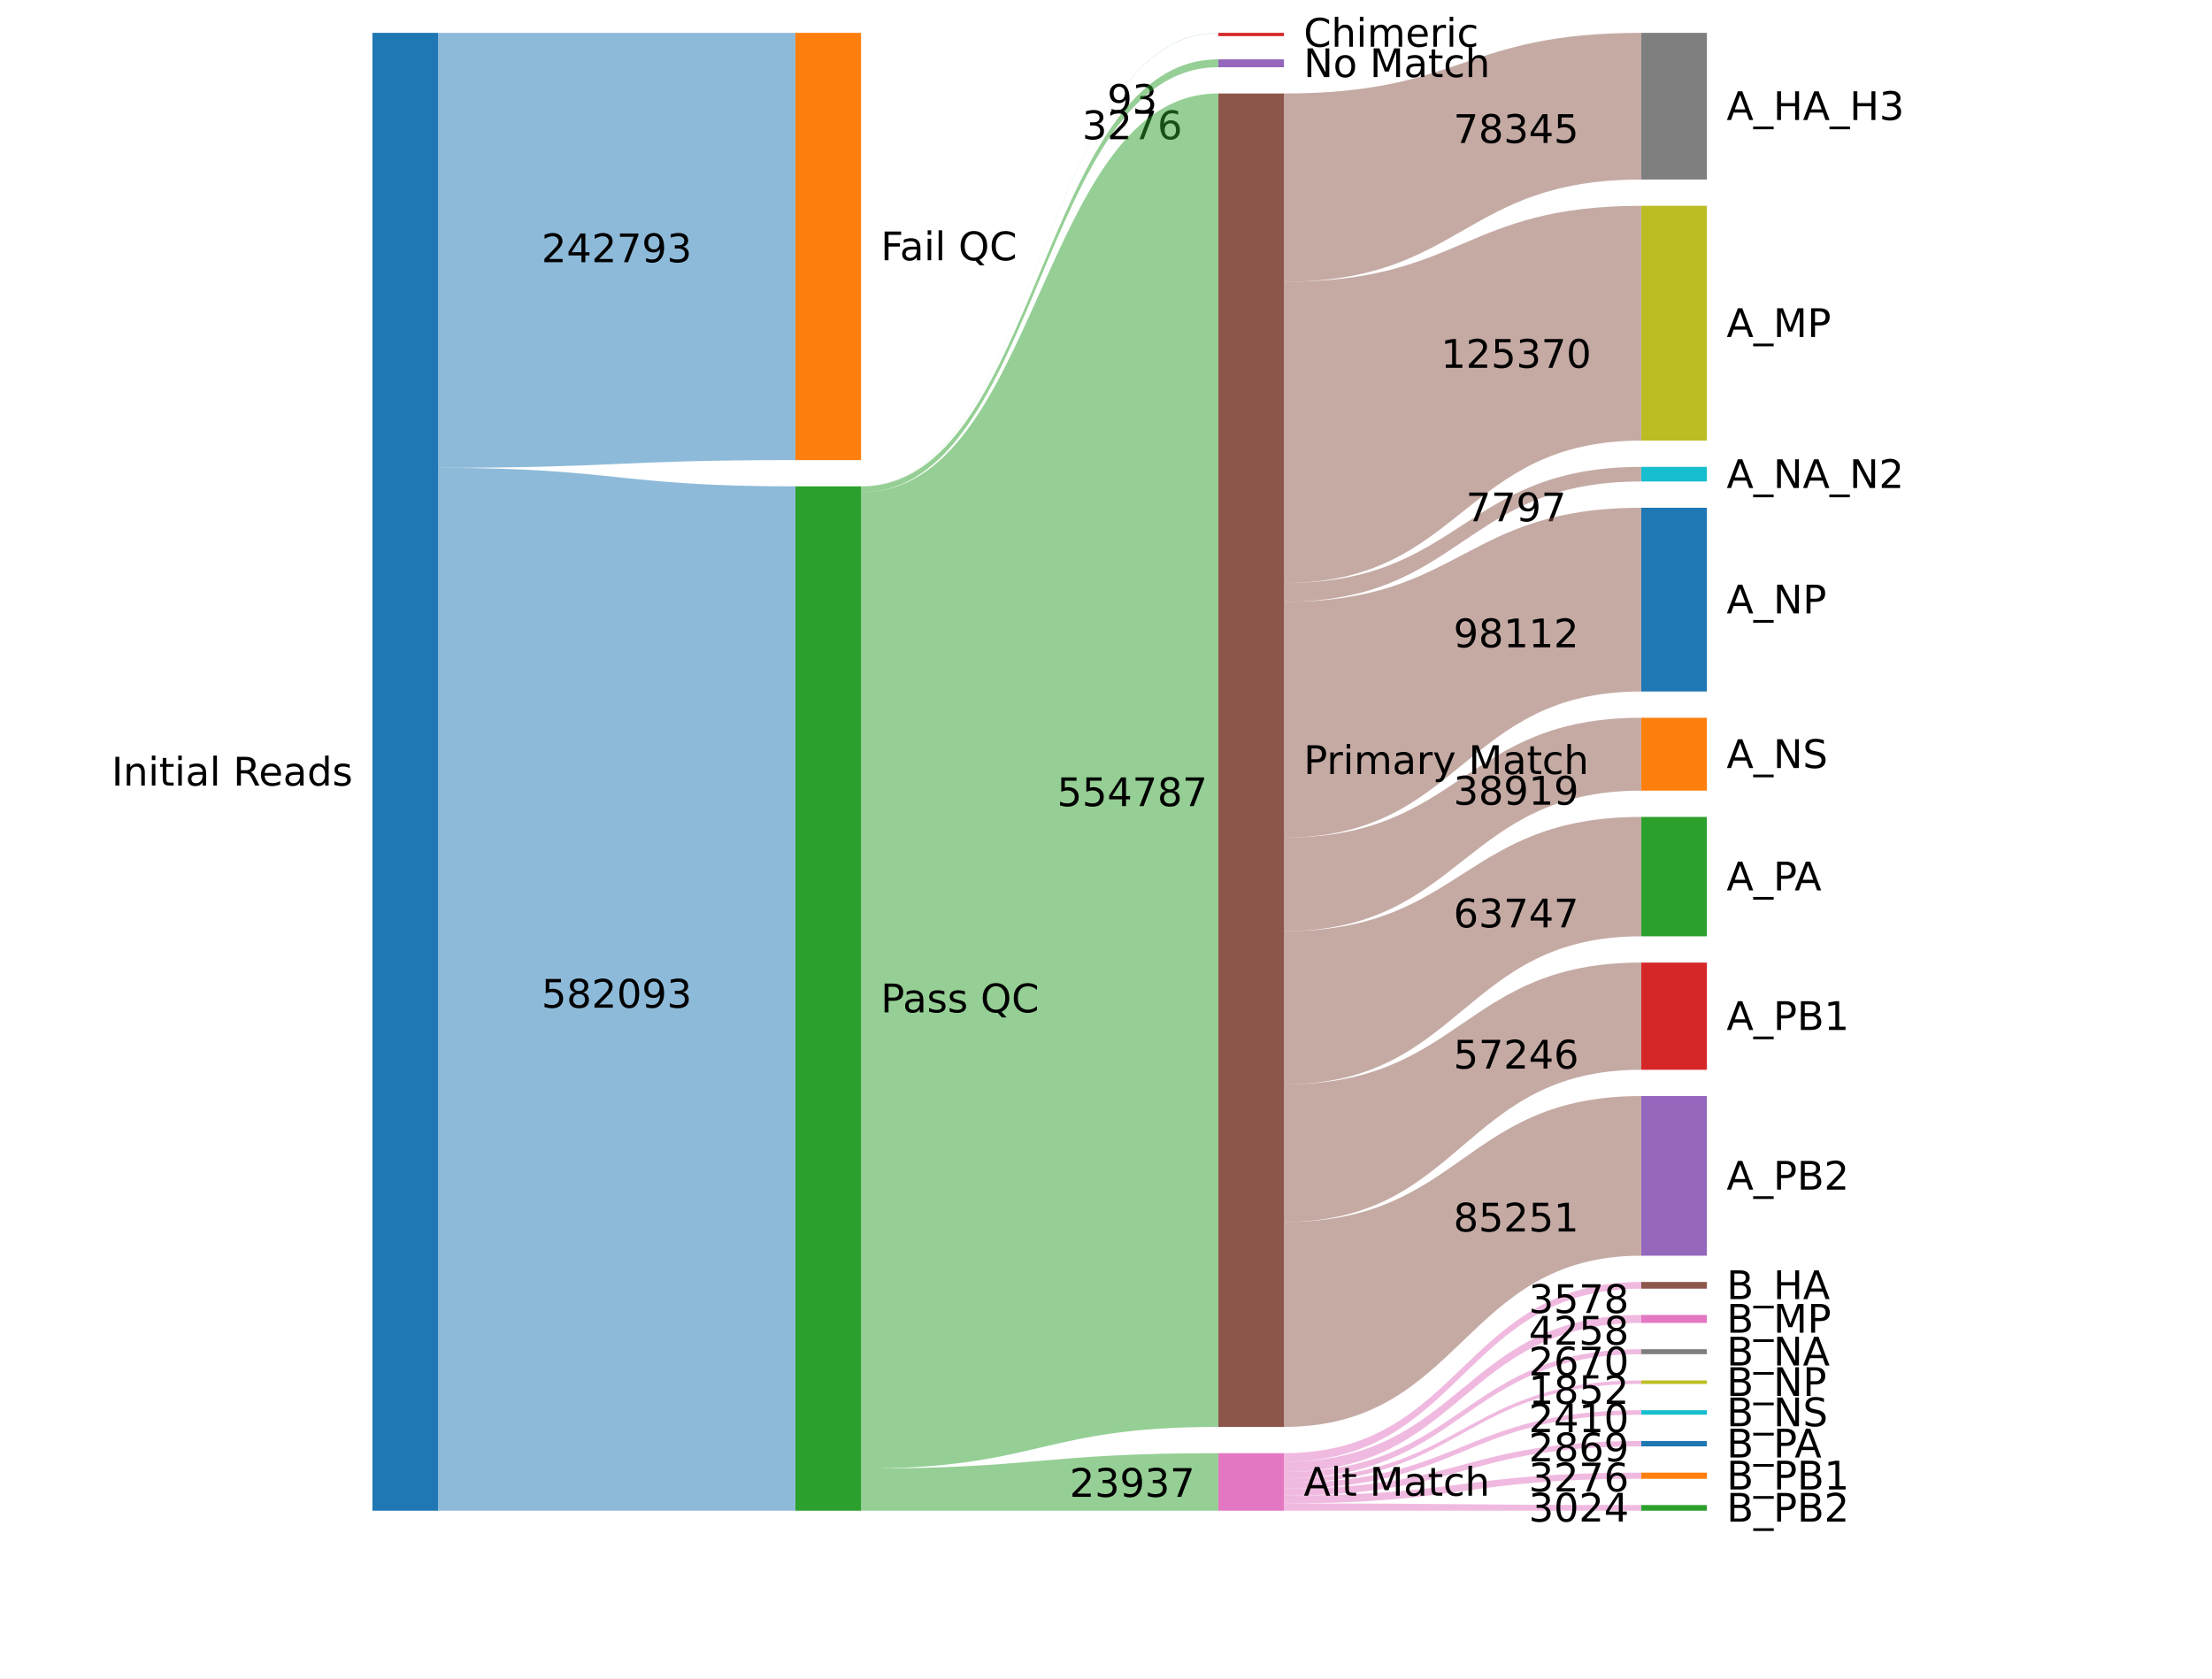
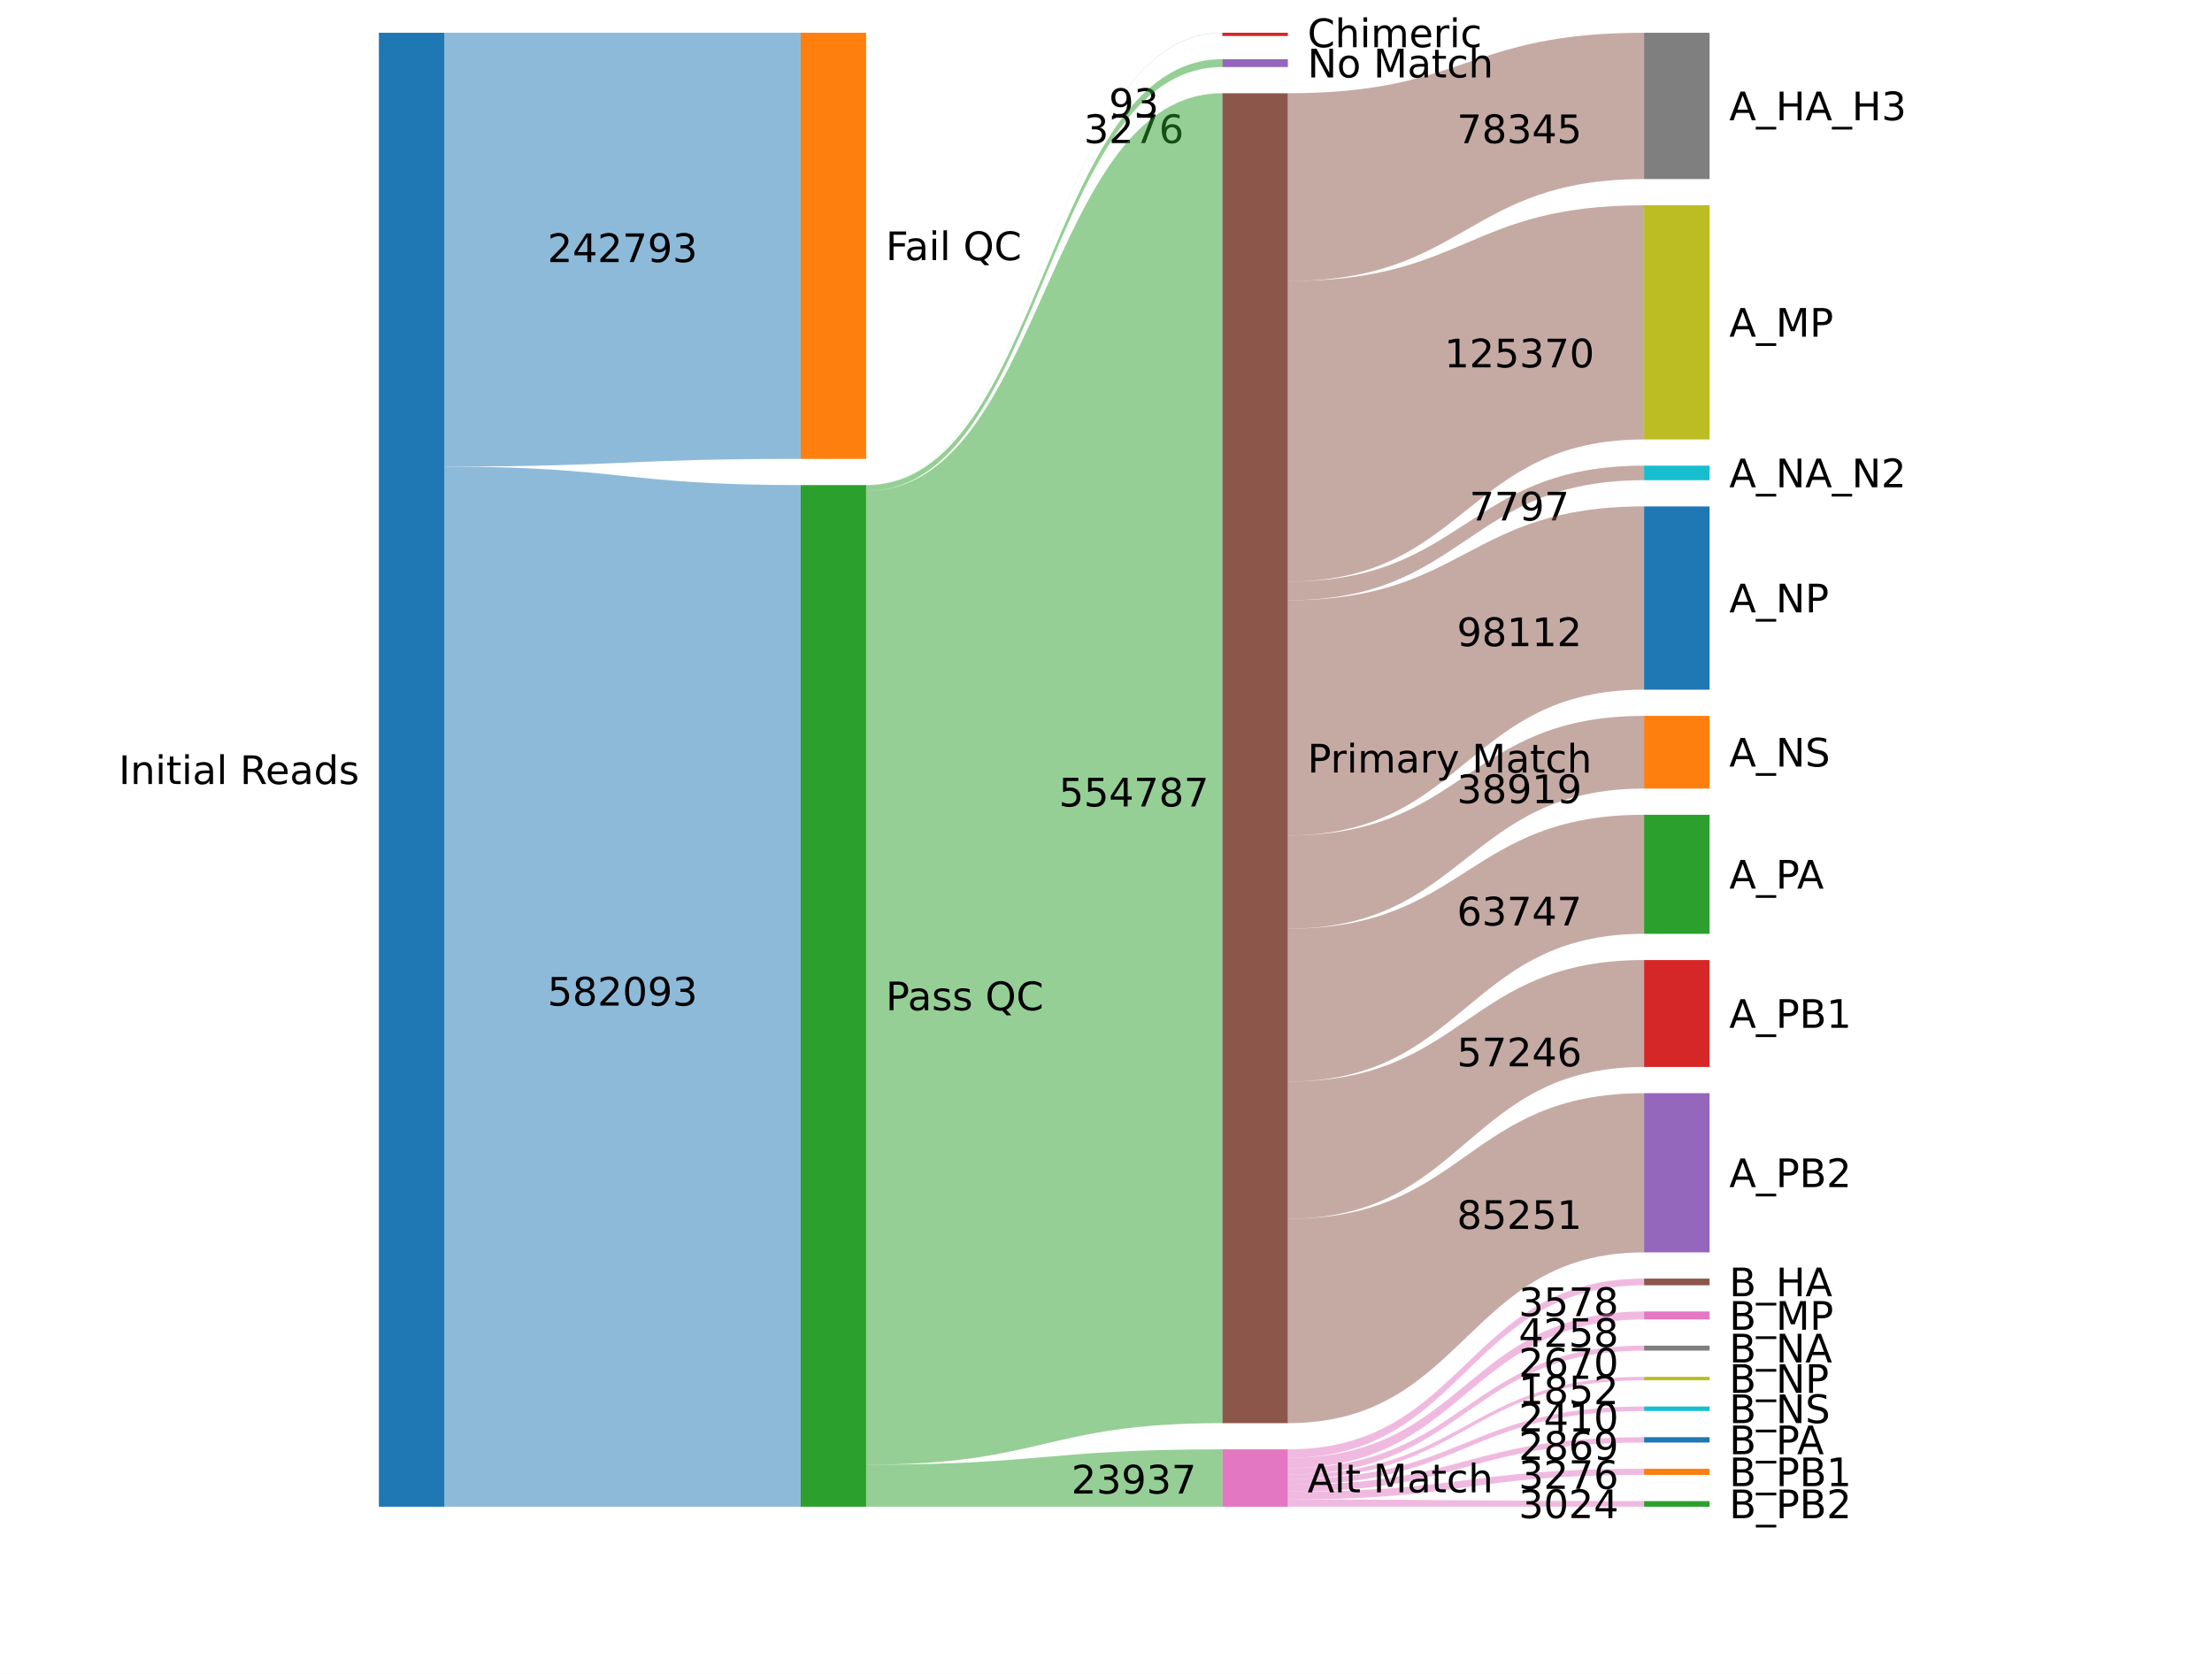
- <svg xmlns="http://www.w3.org/2000/svg" width="673.4" height="511" font-family="DejaVu Sans, Liberation Sans, Arial, sans-serif" fill="black">
+ <svg xmlns="http://www.w3.org/2000/svg" width="675.3" height="511" font-family="DejaVu Sans, Verdana, Liberation Sans, Arial, sans-serif" fill="black">
  <rect width="100%" height="100%" fill="white" />
-   <rect x="113.38" y="10" width="20" height="450" fill="#1f77b4" />
-   <rect x="242.13" y="10" width="20" height="130.1" fill="#ff7f0e" />
-   <rect x="242.13" y="148.1" width="20" height="311.9" fill="#2ca02c" />
-   <rect x="370.88" y="10" width="20" height="1" fill="#d62728" />
-   <rect x="370.88" y="18.07" width="20" height="2.4" fill="#9467bd" />
-   <rect x="370.88" y="28.47" width="20" height="406.02" fill="#8c564b" />
-   <rect x="370.88" y="442.48" width="20" height="17.52" fill="#e377c2" />
-   <rect x="499.63" y="10" width="20" height="44.67" fill="#7f7f7f" />
-   <rect x="499.63" y="62.67" width="20" height="71.49" fill="#bcbd22" />
-   <rect x="499.63" y="142.16" width="20" height="4.45" fill="#17becf" />
-   <rect x="499.63" y="154.61" width="20" height="55.95" fill="#1f77b4" />
-   <rect x="499.63" y="218.55" width="20" height="22.19" fill="#ff7f0e" />
-   <rect x="499.63" y="248.75" width="20" height="36.35" fill="#2ca02c" />
-   <rect x="499.63" y="293.1" width="20" height="32.64" fill="#d62728" />
-   <rect x="499.63" y="333.74" width="20" height="48.61" fill="#9467bd" />
-   <rect x="499.63" y="390.35" width="20" height="2.04" fill="#8c564b" />
-   <rect x="499.63" y="400.39" width="20" height="2.43" fill="#e377c2" />
-   <rect x="499.63" y="410.82" width="20" height="1.52" fill="#7f7f7f" />
-   <rect x="499.63" y="420.34" width="20" height="1.06" fill="#bcbd22" />
-   <rect x="499.63" y="429.4" width="20" height="1.37" fill="#17becf" />
-   <rect x="499.63" y="438.77" width="20" height="1.64" fill="#1f77b4" />
-   <rect x="499.63" y="448.41" width="20" height="1.87" fill="#ff7f0e" />
-   <rect x="499.63" y="458.28" width="20" height="1.72" fill="#2ca02c" />
-   <path d="M 133.375 10 C 187.75 10 187.75 10 242.125 10 L 242.125 140.096 C 187.75 140.096 187.75 142.451 133.375 142.451 Z" stroke="none" stroke-width="0" fill="#1f77b4" fill-opacity="0.5" />
-   <text x="187.75" y="79.84" font-size="12" text-anchor="middle">242793</text>
-   <path d="M 133.375 142.451 C 187.75 142.451 187.75 148.096 242.125 148.096 L 242.125 460 C 187.75 460 187.75 460 133.375 460 Z" stroke="none" stroke-width="0" fill="#1f77b4" fill-opacity="0.5" />
-   <text x="187.75" y="306.84" font-size="12" text-anchor="middle">582093</text>
-   <path d="M 262.125 148.096 C 316.5 148.096 316.5 10 370.875 10 L 370.875 10.068 C 316.5 10.068 316.5 148.146 262.125 148.146 Z" stroke="none" stroke-width="0" fill="#2ca02c" fill-opacity="0.5" />
-   <text x="344.7" y="34.38" font-size="12" text-anchor="middle">93</text>
-   <path d="M 262.125 148.146 C 316.5 148.146 316.5 18.068 370.875 18.068 L 370.875 20.466 C 316.5 20.466 316.5 149.901 262.125 149.901 Z" stroke="none" stroke-width="0" fill="#2ca02c" fill-opacity="0.5" />
-   <text x="344.7" y="42.4" font-size="12" text-anchor="middle">3276</text>
-   <path d="M 262.125 149.901 C 316.5 149.901 316.5 28.466 370.875 28.466 L 370.875 434.482 C 316.5 434.482 316.5 447.174 262.125 447.174 Z" stroke="none" stroke-width="0" fill="#2ca02c" fill-opacity="0.5" />
-   <text x="344.7" y="245.46" font-size="12" text-anchor="middle">554787</text>
-   <path d="M 262.125 447.174 C 316.5 447.174 316.5 442.482 370.875 442.482 L 370.875 460 C 316.5 460 316.5 460 262.125 460 Z" stroke="none" stroke-width="0" fill="#2ca02c" fill-opacity="0.5" />
-   <text x="344.7" y="455.78" font-size="12" text-anchor="middle">23937</text>
-   <path d="M 390.875 28.466 C 445.25 28.466 445.25 10 499.625 10 L 499.625 54.674 C 445.25 54.674 445.25 85.802 390.875 85.802 Z" stroke="none" stroke-width="0" fill="#8c564b" fill-opacity="0.5" />
-   <text x="461.56" y="43.52" font-size="12" text-anchor="middle">78345</text>
-   <path d="M 390.875 85.802 C 445.25 85.802 445.25 62.674 499.625 62.674 L 499.625 134.162 C 445.25 134.162 445.25 177.553 390.875 177.553 Z" stroke="none" stroke-width="0" fill="#8c564b" fill-opacity="0.5" />
-   <text x="461.56" y="111.99" font-size="12" text-anchor="middle">125370</text>
-   <path d="M 390.875 177.553 C 445.25 177.553 445.25 142.162 499.625 142.162 L 499.625 146.608 C 445.25 146.608 445.25 183.259 390.875 183.259 Z" stroke="none" stroke-width="0" fill="#8c564b" fill-opacity="0.5" />
-   <text x="461.56" y="158.73" font-size="12" text-anchor="middle">7797</text>
-   <path d="M 390.875 183.259 C 445.25 183.259 445.25 154.608 499.625 154.608 L 499.625 210.554 C 445.25 210.554 445.25 255.061 390.875 255.061 Z" stroke="none" stroke-width="0" fill="#8c564b" fill-opacity="0.5" />
-   <text x="461.56" y="197.09" font-size="12" text-anchor="middle">98112</text>
-   <path d="M 390.875 255.061 C 445.25 255.061 445.25 218.554 499.625 218.554 L 499.625 240.746 C 445.25 240.746 445.25 283.544 390.875 283.544 Z" stroke="none" stroke-width="0" fill="#8c564b" fill-opacity="0.5" />
-   <text x="461.56" y="245.02" font-size="12" text-anchor="middle">38919</text>
-   <path d="M 390.875 283.544 C 445.25 283.544 445.25 248.746 499.625 248.746 L 499.625 285.096 C 445.25 285.096 445.25 330.197 390.875 330.197 Z" stroke="none" stroke-width="0" fill="#8c564b" fill-opacity="0.5" />
-   <text x="461.56" y="282.38" font-size="12" text-anchor="middle">63747</text>
-   <path d="M 390.875 330.197 C 445.25 330.197 445.25 293.096 499.625 293.096 L 499.625 325.739 C 445.25 325.739 445.25 372.092 390.875 372.092 Z" stroke="none" stroke-width="0" fill="#8c564b" fill-opacity="0.5" />
-   <text x="461.56" y="325.37" font-size="12" text-anchor="middle">57246</text>
-   <path d="M 390.875 372.092 C 445.25 372.092 445.25 333.739 499.625 333.739 L 499.625 382.351 C 445.25 382.351 445.25 434.482 390.875 434.482 Z" stroke="none" stroke-width="0" fill="#8c564b" fill-opacity="0.5" />
-   <text x="461.56" y="374.99" font-size="12" text-anchor="middle">85251</text>
-   <path d="M 390.875 442.482 C 445.25 442.482 445.25 390.351 499.625 390.351 L 499.625 392.391 C 445.25 392.391 445.25 445.1 390.875 445.1 Z" stroke="none" stroke-width="0" fill="#e377c2" fill-opacity="0.5" />
-   <text x="480.65" y="399.8" font-size="12" text-anchor="middle">3578</text>
-   <path d="M 390.875 445.1 C 445.25 445.1 445.25 400.391 499.625 400.391 L 499.625 402.819 C 445.25 402.819 445.25 448.217 390.875 448.217 Z" stroke="none" stroke-width="0" fill="#e377c2" fill-opacity="0.5" />
-   <text x="480.65" y="409.44" font-size="12" text-anchor="middle">4258</text>
-   <path d="M 390.875 448.217 C 445.25 448.217 445.25 410.819 499.625 410.819 L 499.625 412.341 C 445.25 412.341 445.25 450.171 390.875 450.171 Z" stroke="none" stroke-width="0" fill="#e377c2" fill-opacity="0.5" />
-   <text x="480.65" y="418.82" font-size="12" text-anchor="middle">2670</text>
-   <path d="M 390.875 450.171 C 445.25 450.171 445.25 420.341 499.625 420.341 L 499.625 421.397 C 445.25 421.397 445.25 451.526 390.875 451.526 Z" stroke="none" stroke-width="0" fill="#e377c2" fill-opacity="0.5" />
-   <text x="480.65" y="427.49" font-size="12" text-anchor="middle">1852</text>
-   <path d="M 390.875 451.526 C 445.25 451.526 445.25 429.397 499.625 429.397 L 499.625 430.772 C 445.25 430.772 445.25 453.29 390.875 453.29 Z" stroke="none" stroke-width="0" fill="#e377c2" fill-opacity="0.5" />
-   <text x="480.65" y="436.09" font-size="12" text-anchor="middle">2410</text>
-   <path d="M 390.875 453.29 C 445.25 453.29 445.25 438.772 499.625 438.772 L 499.625 440.408 C 445.25 440.408 445.25 455.389 390.875 455.389 Z" stroke="none" stroke-width="0" fill="#e377c2" fill-opacity="0.5" />
-   <text x="480.65" y="444.98" font-size="12" text-anchor="middle">2869</text>
-   <path d="M 390.875 455.389 C 445.25 455.389 445.25 448.408 499.625 448.408 L 499.625 450.276 C 445.25 450.276 445.25 457.787 390.875 457.787 Z" stroke="none" stroke-width="0" fill="#e377c2" fill-opacity="0.5" />
-   <text x="480.65" y="454.13" font-size="12" text-anchor="middle">3276</text>
-   <path d="M 390.875 457.787 C 445.25 457.787 445.25 458.276 499.625 458.276 L 499.625 460 C 445.25 460 445.25 460 390.875 460 Z" stroke="none" stroke-width="0" fill="#e377c2" fill-opacity="0.5" />
-   <text x="480.65" y="463.32" font-size="12" text-anchor="middle">3024</text>
-   <text x="107.38" y="239.2" font-size="12" text-anchor="end">Initial Reads</text>
-   <text x="268.13" y="79.25" font-size="12" text-anchor="start">Fail QC</text>
-   <text x="268.13" y="308.25" font-size="12" text-anchor="start">Pass QC</text>
-   <text x="396.88" y="14.23" font-size="12" text-anchor="start">Chimeric</text>
-   <text x="396.88" y="23.47" font-size="12" text-anchor="start">No Match</text>
-   <text x="396.88" y="235.67" font-size="12" text-anchor="start">Primary Match</text>
-   <text x="396.88" y="455.44" font-size="12" text-anchor="start">Alt Match</text>
-   <text x="525.63" y="36.54" font-size="12" text-anchor="start">A_HA_H3</text>
-   <text x="525.63" y="102.62" font-size="12" text-anchor="start">A_MP</text>
-   <text x="525.63" y="148.59" font-size="12" text-anchor="start">A_NA_N2</text>
-   <text x="525.63" y="186.78" font-size="12" text-anchor="start">A_NP</text>
-   <text x="525.63" y="233.85" font-size="12" text-anchor="start">A_NS</text>
-   <text x="525.63" y="271.12" font-size="12" text-anchor="start">A_PA</text>
-   <text x="525.63" y="313.62" font-size="12" text-anchor="start">A_PB1</text>
-   <text x="525.63" y="362.24" font-size="12" text-anchor="start">A_PB2</text>
-   <text x="525.63" y="395.57" font-size="12" text-anchor="start">B_HA</text>
-   <text x="525.63" y="405.8" font-size="12" text-anchor="start">B_MP</text>
-   <text x="525.63" y="415.78" font-size="12" text-anchor="start">B_NA</text>
-   <text x="525.63" y="425.07" font-size="12" text-anchor="start">B_NP</text>
-   <text x="525.63" y="434.28" font-size="12" text-anchor="start">B_NS</text>
-   <text x="525.63" y="443.79" font-size="12" text-anchor="start">B_PA</text>
-   <text x="525.63" y="453.54" font-size="12" text-anchor="start">B_PB1</text>
-   <text x="525.63" y="463.34" font-size="12" text-anchor="start">B_PB2</text>
+   <rect x="115.67" y="10" width="20" height="450" fill="#1f77b4" />
+   <rect x="244.42" y="10" width="20" height="130.1" fill="#ff7f0e" />
+   <rect x="244.42" y="148.1" width="20" height="311.9" fill="#2ca02c" />
+   <rect x="373.17" y="10" width="20" height="1" fill="#d62728" />
+   <rect x="373.17" y="18.07" width="20" height="2.4" fill="#9467bd" />
+   <rect x="373.17" y="28.47" width="20" height="406.02" fill="#8c564b" />
+   <rect x="373.17" y="442.48" width="20" height="17.52" fill="#e377c2" />
+   <rect x="501.92" y="10" width="20" height="44.67" fill="#7f7f7f" />
+   <rect x="501.92" y="62.67" width="20" height="71.49" fill="#bcbd22" />
+   <rect x="501.92" y="142.16" width="20" height="4.45" fill="#17becf" />
+   <rect x="501.92" y="154.61" width="20" height="55.95" fill="#1f77b4" />
+   <rect x="501.92" y="218.55" width="20" height="22.19" fill="#ff7f0e" />
+   <rect x="501.92" y="248.75" width="20" height="36.35" fill="#2ca02c" />
+   <rect x="501.92" y="293.1" width="20" height="32.64" fill="#d62728" />
+   <rect x="501.92" y="333.74" width="20" height="48.61" fill="#9467bd" />
+   <rect x="501.92" y="390.35" width="20" height="2.04" fill="#8c564b" />
+   <rect x="501.92" y="400.39" width="20" height="2.43" fill="#e377c2" />
+   <rect x="501.92" y="410.82" width="20" height="1.52" fill="#7f7f7f" />
+   <rect x="501.92" y="420.34" width="20" height="1.06" fill="#bcbd22" />
+   <rect x="501.92" y="429.4" width="20" height="1.37" fill="#17becf" />
+   <rect x="501.92" y="438.77" width="20" height="1.64" fill="#1f77b4" />
+   <rect x="501.92" y="448.41" width="20" height="1.87" fill="#ff7f0e" />
+   <rect x="501.92" y="458.28" width="20" height="1.72" fill="#2ca02c" />
+   <path d="M 135.672 10 C 190.047 10 190.047 10 244.422 10 L 244.422 140.096 C 190.047 140.096 190.047 142.451 135.672 142.451 Z" stroke="none" stroke-width="0" fill="#1f77b4" fill-opacity="0.5" />
+   <text x="190.05" y="80.01" font-size="12" text-anchor="middle">242793</text>
+   <path d="M 135.672 142.451 C 190.047 142.451 190.047 148.096 244.422 148.096 L 244.422 460 C 190.047 460 190.047 460 135.672 460 Z" stroke="none" stroke-width="0" fill="#1f77b4" fill-opacity="0.5" />
+   <text x="190.05" y="307.01" font-size="12" text-anchor="middle">582093</text>
+   <path d="M 264.422 148.096 C 318.797 148.096 318.797 10 373.172 10 L 373.172 10.068 C 318.797 10.068 318.797 148.146 264.422 148.146 Z" stroke="none" stroke-width="0" fill="#2ca02c" fill-opacity="0.5" />
+   <text x="346.16" y="35.73" font-size="12" text-anchor="middle">93</text>
+   <path d="M 264.422 148.146 C 318.797 148.146 318.797 18.068 373.172 18.068 L 373.172 20.466 C 318.797 20.466 318.797 149.901 264.422 149.901 Z" stroke="none" stroke-width="0" fill="#2ca02c" fill-opacity="0.5" />
+   <text x="346.16" y="43.68" font-size="12" text-anchor="middle">3276</text>
+   <path d="M 264.422 149.901 C 318.797 149.901 318.797 28.466 373.172 28.466 L 373.172 434.482 C 318.797 434.482 318.797 447.174 264.422 447.174 Z" stroke="none" stroke-width="0" fill="#2ca02c" fill-opacity="0.5" />
+   <text x="346.16" y="246.2" font-size="12" text-anchor="middle">554787</text>
+   <path d="M 264.422 447.174 C 318.797 447.174 318.797 442.482 373.172 442.482 L 373.172 460 C 318.797 460 318.797 460 264.422 460 Z" stroke="none" stroke-width="0" fill="#2ca02c" fill-opacity="0.5" />
+   <text x="346.16" y="455.98" font-size="12" text-anchor="middle">23937</text>
+   <path d="M 393.172 28.466 C 447.547 28.466 447.547 10 501.922 10 L 501.922 54.674 C 447.547 54.674 447.547 85.802 393.172 85.802 Z" stroke="none" stroke-width="0" fill="#8c564b" fill-opacity="0.5" />
+   <text x="463.86" y="43.7" font-size="12" text-anchor="middle">78345</text>
+   <path d="M 393.172 85.802 C 447.547 85.802 447.547 62.674 501.922 62.674 L 501.922 134.162 C 447.547 134.162 447.547 177.553 393.172 177.553 Z" stroke="none" stroke-width="0" fill="#8c564b" fill-opacity="0.5" />
+   <text x="463.86" y="112.16" font-size="12" text-anchor="middle">125370</text>
+   <path d="M 393.172 177.553 C 447.547 177.553 447.547 142.162 501.922 142.162 L 501.922 146.608 C 447.547 146.608 447.547 183.259 393.172 183.259 Z" stroke="none" stroke-width="0" fill="#8c564b" fill-opacity="0.5" />
+   <text x="463.86" y="158.91" font-size="12" text-anchor="middle">7797</text>
+   <path d="M 393.172 183.259 C 447.547 183.259 447.547 154.608 501.922 154.608 L 501.922 210.554 C 447.547 210.554 447.547 255.061 393.172 255.061 Z" stroke="none" stroke-width="0" fill="#8c564b" fill-opacity="0.5" />
+   <text x="463.86" y="197.26" font-size="12" text-anchor="middle">98112</text>
+   <path d="M 393.172 255.061 C 447.547 255.061 447.547 218.554 501.922 218.554 L 501.922 240.746 C 447.547 240.746 447.547 283.544 393.172 283.544 Z" stroke="none" stroke-width="0" fill="#8c564b" fill-opacity="0.5" />
+   <text x="463.86" y="245.2" font-size="12" text-anchor="middle">38919</text>
+   <path d="M 393.172 283.544 C 447.547 283.544 447.547 248.746 501.922 248.746 L 501.922 285.096 C 447.547 285.096 447.547 330.197 393.172 330.197 Z" stroke="none" stroke-width="0" fill="#8c564b" fill-opacity="0.5" />
+   <text x="463.86" y="282.55" font-size="12" text-anchor="middle">63747</text>
+   <path d="M 393.172 330.197 C 447.547 330.197 447.547 293.096 501.922 293.096 L 501.922 325.739 C 447.547 325.739 447.547 372.092 393.172 372.092 Z" stroke="none" stroke-width="0" fill="#8c564b" fill-opacity="0.5" />
+   <text x="463.86" y="325.55" font-size="12" text-anchor="middle">57246</text>
+   <path d="M 393.172 372.092 C 447.547 372.092 447.547 333.739 501.922 333.739 L 501.922 382.351 C 447.547 382.351 447.547 434.482 393.172 434.482 Z" stroke="none" stroke-width="0" fill="#8c564b" fill-opacity="0.5" />
+   <text x="463.86" y="375.17" font-size="12" text-anchor="middle">85251</text>
+   <path d="M 393.172 442.482 C 447.547 442.482 447.547 390.351 501.922 390.351 L 501.922 392.391 C 447.547 392.391 447.547 445.1 393.172 445.1 Z" stroke="none" stroke-width="0" fill="#e377c2" fill-opacity="0.5" />
+   <text x="478.89" y="401.8" font-size="12" text-anchor="middle">3578</text>
+   <path d="M 393.172 445.1 C 447.547 445.1 447.547 400.391 501.922 400.391 L 501.922 402.819 C 447.547 402.819 447.547 448.217 393.172 448.217 Z" stroke="none" stroke-width="0" fill="#e377c2" fill-opacity="0.5" />
+   <text x="478.89" y="411.19" font-size="12" text-anchor="middle">4258</text>
+   <path d="M 393.172 448.217 C 447.547 448.217 447.547 410.819 501.922 410.819 L 501.922 412.341 C 447.547 412.341 447.547 450.171 393.172 450.171 Z" stroke="none" stroke-width="0" fill="#e377c2" fill-opacity="0.5" />
+   <text x="478.89" y="420.3" font-size="12" text-anchor="middle">2670</text>
+   <path d="M 393.172 450.171 C 447.547 450.171 447.547 420.341 501.922 420.341 L 501.922 421.397 C 447.547 421.397 447.547 451.526 393.172 451.526 Z" stroke="none" stroke-width="0" fill="#e377c2" fill-opacity="0.5" />
+   <text x="478.89" y="428.71" font-size="12" text-anchor="middle">1852</text>
+   <path d="M 393.172 451.526 C 447.547 451.526 447.547 429.397 501.922 429.397 L 501.922 430.772 C 447.547 430.772 447.547 453.29 393.172 453.29 Z" stroke="none" stroke-width="0" fill="#e377c2" fill-opacity="0.5" />
+   <text x="478.89" y="437.04" font-size="12" text-anchor="middle">2410</text>
+   <path d="M 393.172 453.29 C 447.547 453.29 447.547 438.772 501.922 438.772 L 501.922 440.408 C 447.547 440.408 447.547 455.389 393.172 455.389 Z" stroke="none" stroke-width="0" fill="#e377c2" fill-opacity="0.5" />
+   <text x="478.89" y="445.67" font-size="12" text-anchor="middle">2869</text>
+   <path d="M 393.172 455.389 C 447.547 455.389 447.547 448.408 501.922 448.408 L 501.922 450.276 C 447.547 450.276 447.547 457.787 393.172 457.787 Z" stroke="none" stroke-width="0" fill="#e377c2" fill-opacity="0.5" />
+   <text x="478.89" y="454.55" font-size="12" text-anchor="middle">3276</text>
+   <path d="M 393.172 457.787 C 447.547 457.787 447.547 458.276 501.922 458.276 L 501.922 460 C 447.547 460 447.547 460 393.172 460 Z" stroke="none" stroke-width="0" fill="#e377c2" fill-opacity="0.5" />
+   <text x="478.89" y="463.48" font-size="12" text-anchor="middle">3024</text>
+   <text x="109.67" y="239.37" font-size="12" text-anchor="end">Initial Reads</text>
+   <text x="270.42" y="79.42" font-size="12" text-anchor="start">Fail QC</text>
+   <text x="270.42" y="308.42" font-size="12" text-anchor="start">Pass QC</text>
+   <text x="399.17" y="14.41" font-size="12" text-anchor="start">Chimeric</text>
+   <text x="399.17" y="23.64" font-size="12" text-anchor="start">No Match</text>
+   <text x="399.17" y="235.85" font-size="12" text-anchor="start">Primary Match</text>
+   <text x="399.17" y="455.61" font-size="12" text-anchor="start">Alt Match</text>
+   <text x="527.92" y="36.71" font-size="12" text-anchor="start">A_HA_H3</text>
+   <text x="527.92" y="102.79" font-size="12" text-anchor="start">A_MP</text>
+   <text x="527.92" y="148.76" font-size="12" text-anchor="start">A_NA_N2</text>
+   <text x="527.92" y="186.96" font-size="12" text-anchor="start">A_NP</text>
+   <text x="527.92" y="234.02" font-size="12" text-anchor="start">A_NS</text>
+   <text x="527.92" y="271.3" font-size="12" text-anchor="start">A_PA</text>
+   <text x="527.92" y="313.79" font-size="12" text-anchor="start">A_PB1</text>
+   <text x="527.92" y="362.42" font-size="12" text-anchor="start">A_PB2</text>
+   <text x="527.92" y="395.74" font-size="12" text-anchor="start">B_HA</text>
+   <text x="527.92" y="405.98" font-size="12" text-anchor="start">B_MP</text>
+   <text x="527.92" y="415.95" font-size="12" text-anchor="start">B_NA</text>
+   <text x="527.92" y="425.24" font-size="12" text-anchor="start">B_NP</text>
+   <text x="527.92" y="434.46" font-size="12" text-anchor="start">B_NS</text>
+   <text x="527.92" y="443.96" font-size="12" text-anchor="start">B_PA</text>
+   <text x="527.92" y="453.72" font-size="12" text-anchor="start">B_PB1</text>
+   <text x="527.92" y="463.51" font-size="12" text-anchor="start">B_PB2</text>
</svg>
